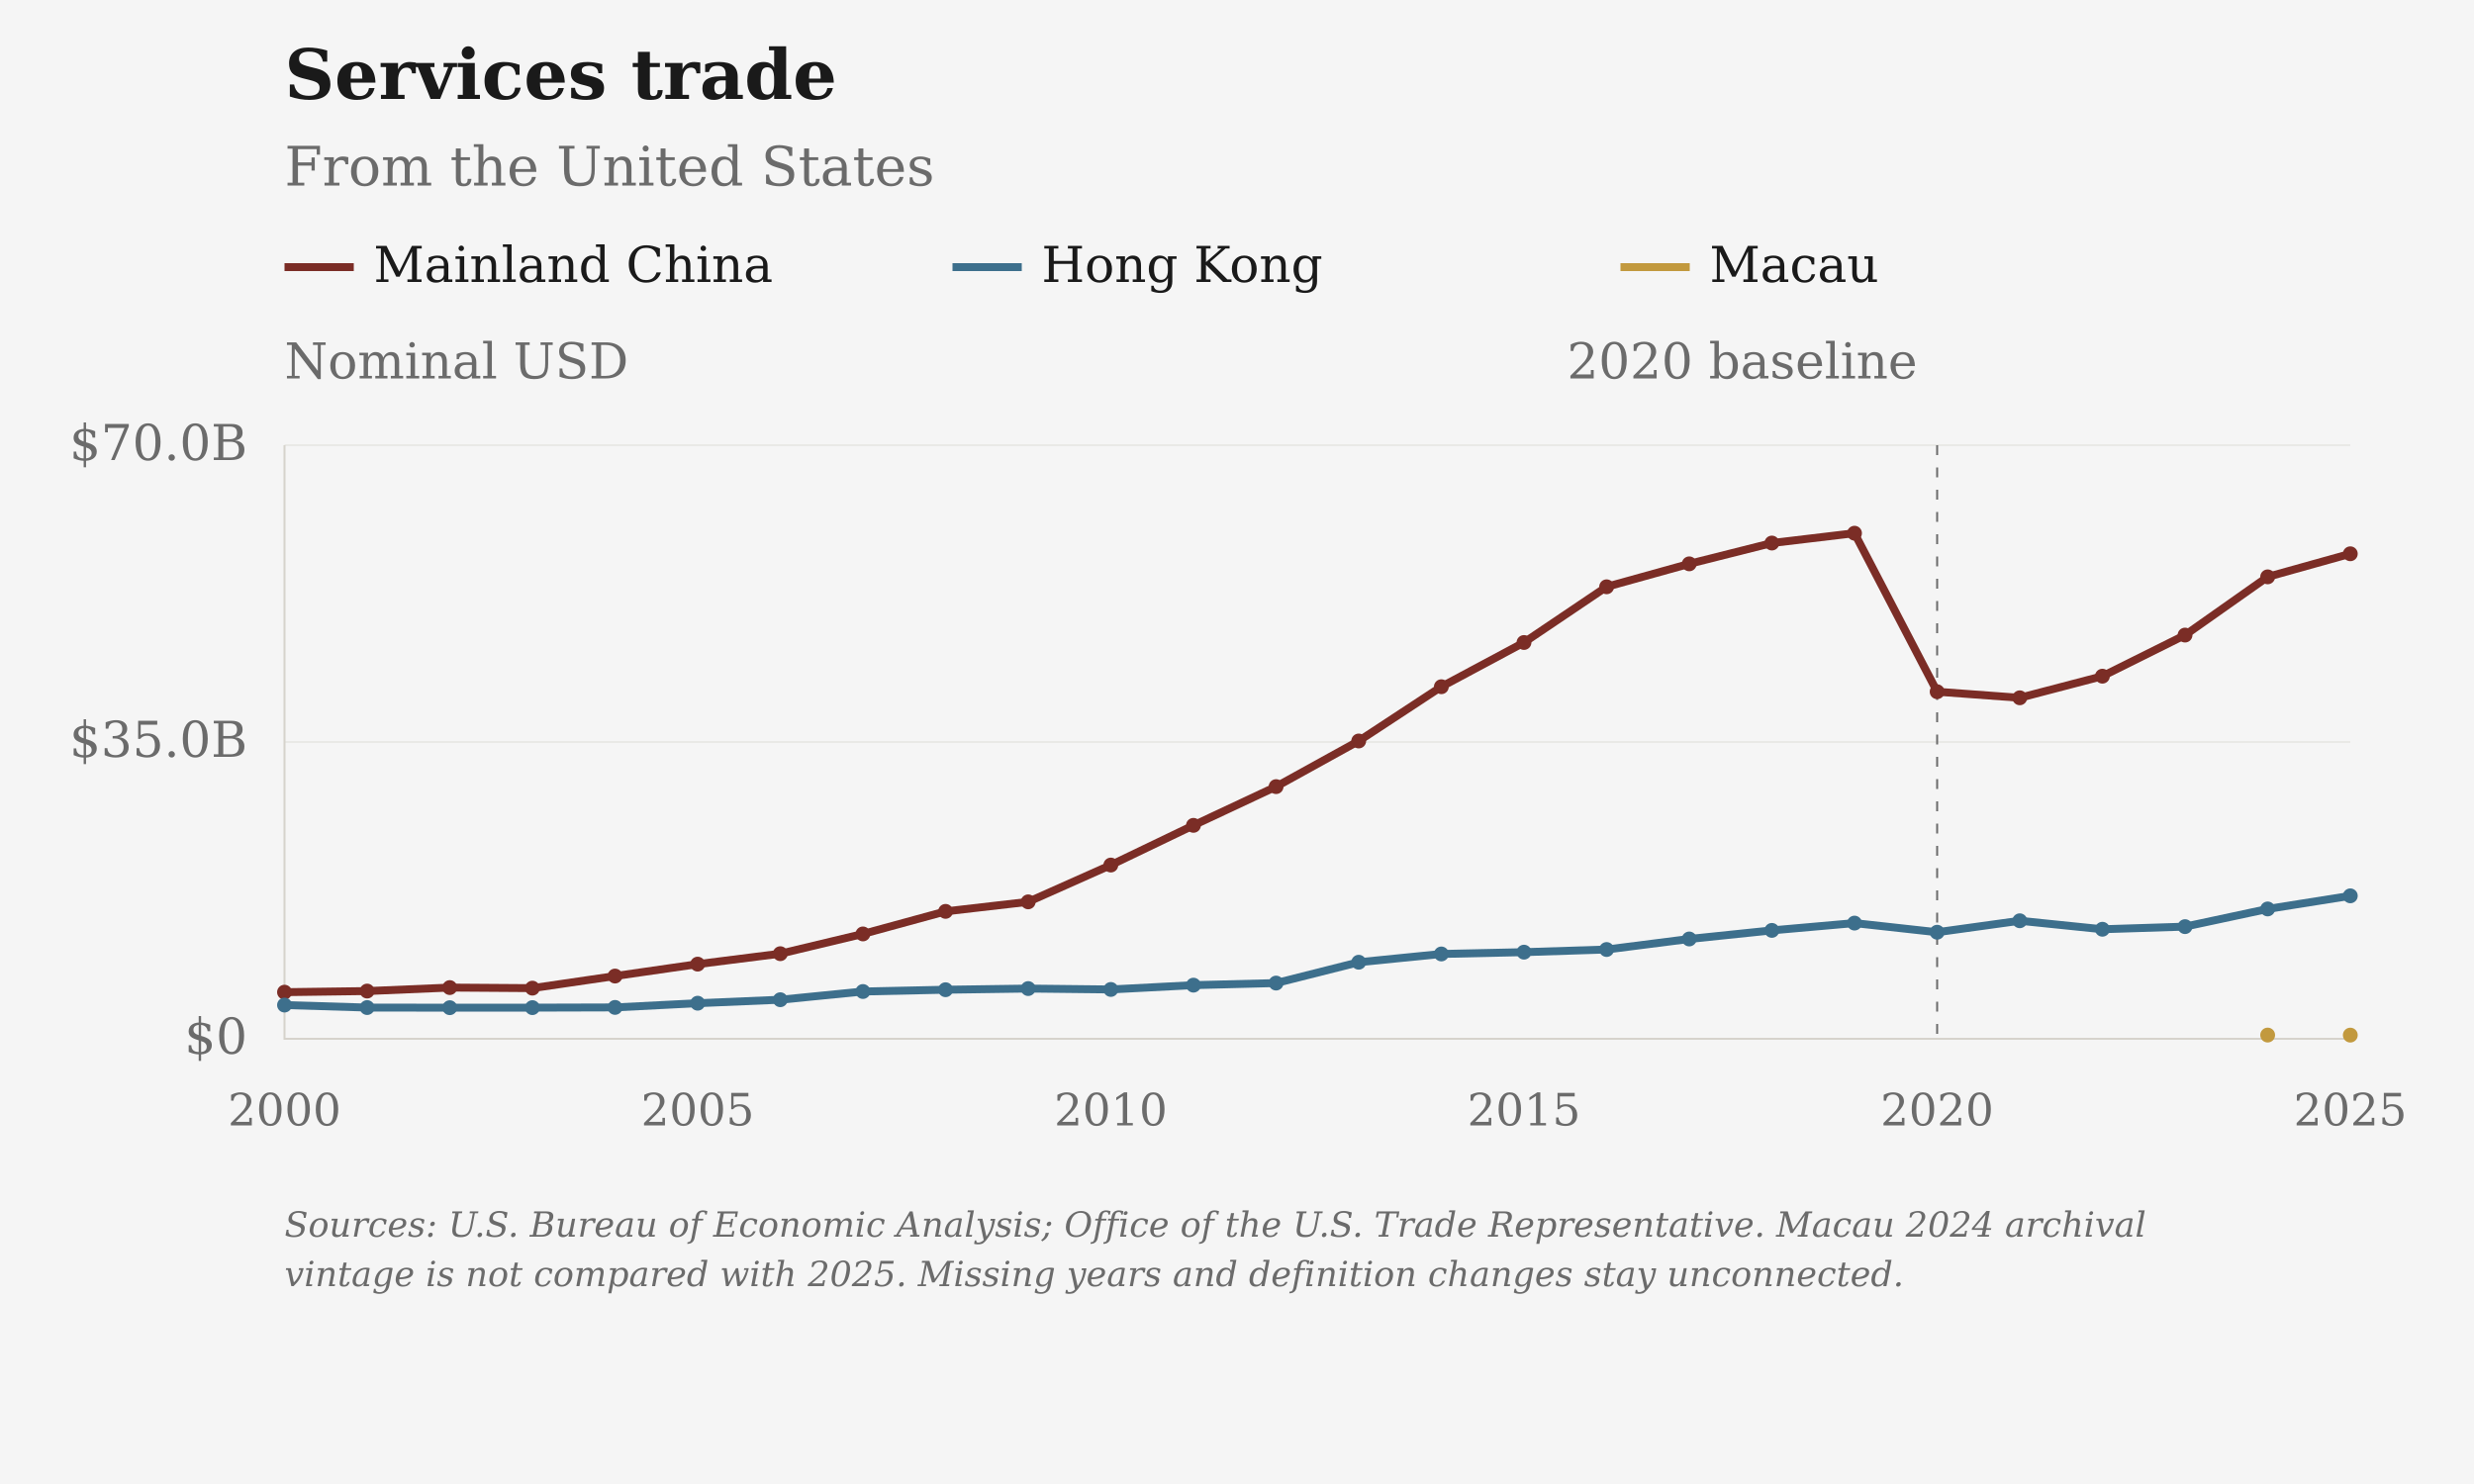
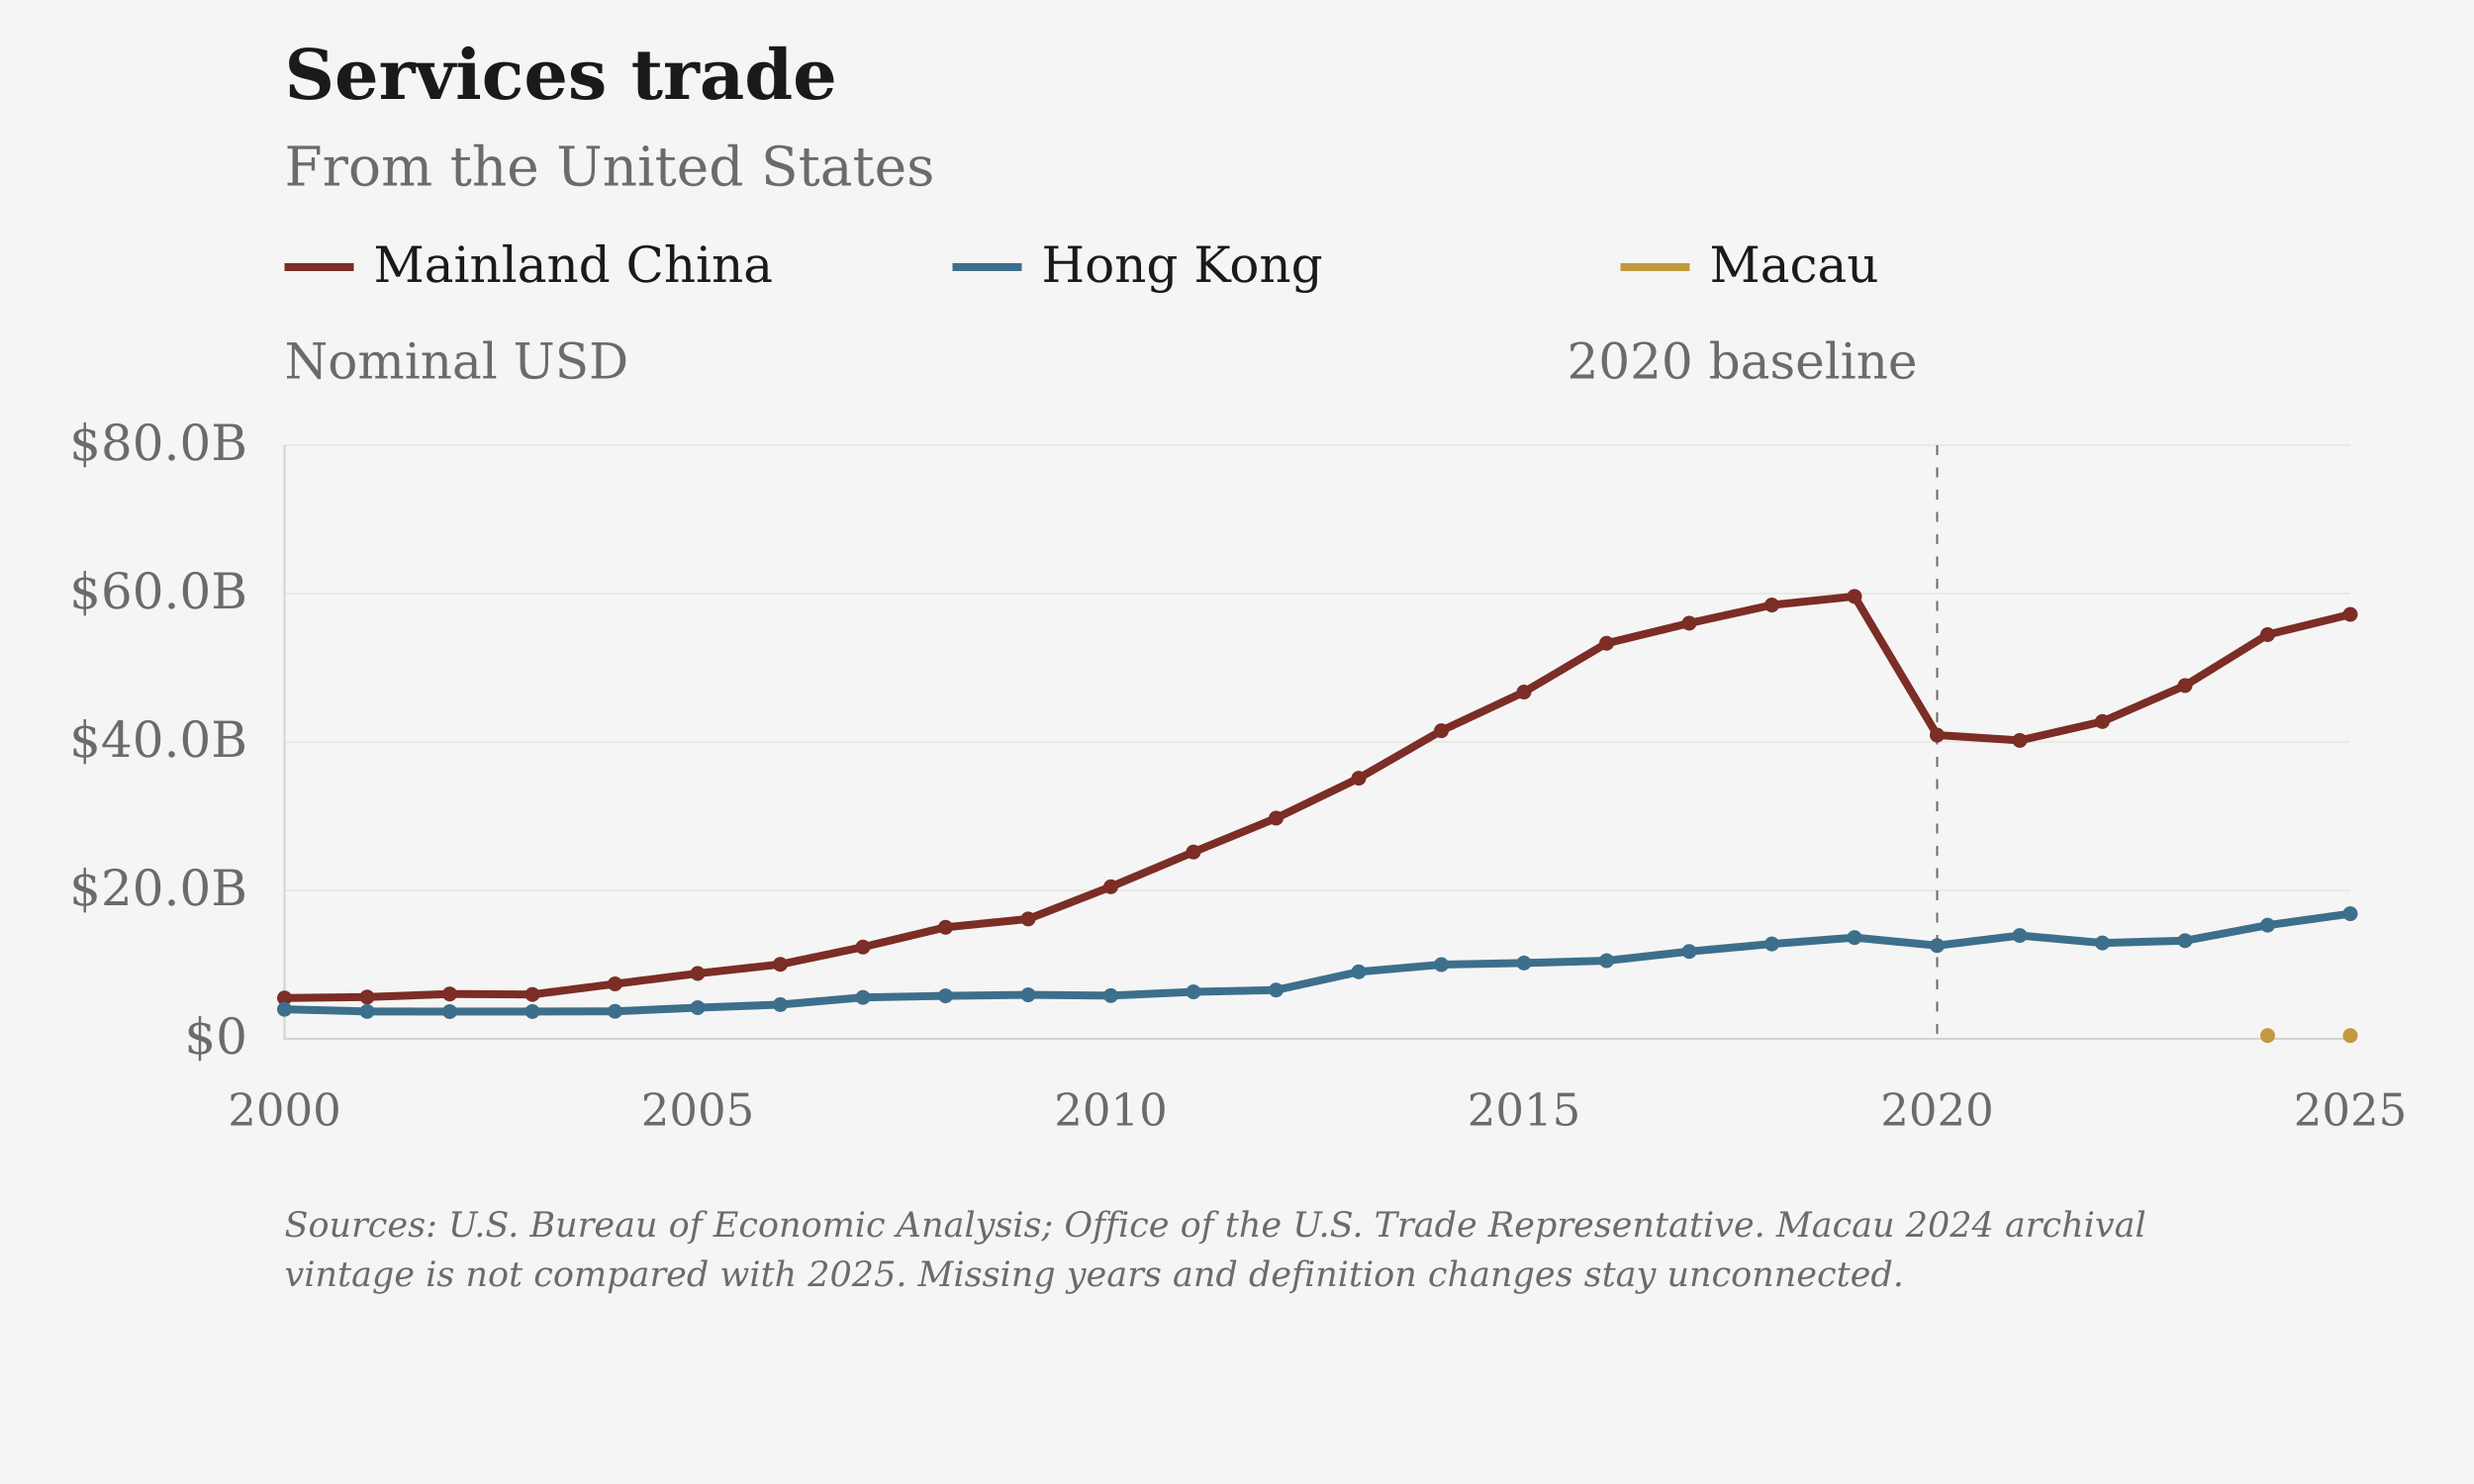
<svg xmlns="http://www.w3.org/2000/svg" viewBox="0 0 1000 600" role="img" aria-label="Services trade: From the United States">
  <rect class="chart-background" width="1000" height="600" fill="#F5F5F5" />
  <g font-family="DejaVu Serif, Georgia, 'Times New Roman', serif" font-size="20" fill="#6B6B6B">
    <text x="115" y="40" font-size="28" font-weight="bold" fill="#1A1A1A">Services trade</text>
    <text x="115" y="75" font-size="22">From the United States</text>
    <path class="legend-swatch" data-geography="CHN" d="M115 108h28" stroke="#7B2D26" stroke-width="3.2" />
    <text x="151" y="114" fill="#1A1A1A">Mainland China</text>
    <path class="legend-swatch" data-geography="HKG" d="M385 108h28" stroke="#3D6F8C" stroke-width="3.2" />
    <text x="421" y="114" fill="#1A1A1A">Hong Kong</text>
    <path class="legend-swatch" data-geography="MAC" d="M655 108h28" stroke="#C2993E" stroke-width="3.2" />
    <text x="691" y="114" fill="#1A1A1A">Macau</text>
-     <text x="115" y="153">Nominal USD</text>
+     <text class="axis-unit" x="115" y="153">Nominal USD</text>
    <path d="M115 420.00H950" stroke="#D6D3CC" stroke-opacity="0.6" stroke-width="0.5" />
    <text x="100" y="426.00" text-anchor="end">$0</text>
+     <path d="M115 360.00H950" stroke="#D6D3CC" stroke-opacity="0.6" stroke-width="0.5" />
+     <text x="100" y="366.00" text-anchor="end">$20.0B</text>
    <path d="M115 300.00H950" stroke="#D6D3CC" stroke-opacity="0.6" stroke-width="0.5" />
-     <text x="100" y="306.00" text-anchor="end">$35.0B</text>
+     <text x="100" y="306.00" text-anchor="end">$40.0B</text>
+     <path d="M115 240.00H950" stroke="#D6D3CC" stroke-opacity="0.6" stroke-width="0.5" />
+     <text x="100" y="246.00" text-anchor="end">$60.0B</text>
    <path d="M115 180.00H950" stroke="#D6D3CC" stroke-opacity="0.6" stroke-width="0.5" />
-     <text x="100" y="186.00" text-anchor="end">$70.0B</text>
+     <text x="100" y="186.00" text-anchor="end">$80.0B</text>
    <text x="115.00" y="455" font-size="18" text-anchor="middle">2000</text>
    <text x="282.00" y="455" font-size="18" text-anchor="middle">2005</text>
    <text x="449.00" y="455" font-size="18" text-anchor="middle">2010</text>
    <text x="616.00" y="455" font-size="18" text-anchor="middle">2015</text>
    <text x="783.00" y="455" font-size="18" text-anchor="middle">2020</text>
    <text x="950.00" y="455" font-size="18" text-anchor="middle">2025</text>
    <path d="M115 180V420H950" stroke="#D6D3CC" stroke-width="0.8" fill="none" />
    <path d="M783.00 180V420" stroke="#6B6B6B" stroke-width="0.8" stroke-dasharray="4 5" />
    <text x="775.00" y="153" text-anchor="end">2020 baseline</text>
-     <path class="data-line" data-geography="CHN" data-series-id="bea:USA:CHN:services" d="M115.00,401.15 L148.40,400.70 L181.80,399.29 L215.20,399.52 L248.60,394.63 L282.00,389.81 L315.40,385.59 L348.80,377.60 L382.20,368.48 L415.60,364.63 L449.00,349.75 L482.40,333.70 L515.80,318.04 L549.20,299.59 L582.60,277.65 L616.00,259.77 L649.40,237.25 L682.80,227.97 L716.20,219.56 L749.60,215.58 L783.00,279.67 L816.40,282.13 L849.80,273.39 L883.20,256.77 L916.60,233.23 L950.00,223.90" fill="none" stroke="#7B2D26" stroke-width="3.2" stroke-linejoin="round" />
-     <circle data-geography="CHN" data-period="2000" cx="115.00" cy="401.15" r="3" fill="#7B2D26" />
-     <circle data-geography="CHN" data-period="2001" cx="148.40" cy="400.70" r="3" fill="#7B2D26" />
-     <circle data-geography="CHN" data-period="2002" cx="181.80" cy="399.29" r="3" fill="#7B2D26" />
-     <circle data-geography="CHN" data-period="2003" cx="215.20" cy="399.52" r="3" fill="#7B2D26" />
-     <circle data-geography="CHN" data-period="2004" cx="248.60" cy="394.63" r="3" fill="#7B2D26" />
-     <circle data-geography="CHN" data-period="2005" cx="282.00" cy="389.81" r="3" fill="#7B2D26" />
-     <circle data-geography="CHN" data-period="2006" cx="315.40" cy="385.59" r="3" fill="#7B2D26" />
-     <circle data-geography="CHN" data-period="2007" cx="348.80" cy="377.60" r="3" fill="#7B2D26" />
-     <circle data-geography="CHN" data-period="2008" cx="382.20" cy="368.48" r="3" fill="#7B2D26" />
-     <circle data-geography="CHN" data-period="2009" cx="415.60" cy="364.63" r="3" fill="#7B2D26" />
-     <circle data-geography="CHN" data-period="2010" cx="449.00" cy="349.75" r="3" fill="#7B2D26" />
-     <circle data-geography="CHN" data-period="2011" cx="482.40" cy="333.70" r="3" fill="#7B2D26" />
-     <circle data-geography="CHN" data-period="2012" cx="515.80" cy="318.04" r="3" fill="#7B2D26" />
-     <circle data-geography="CHN" data-period="2013" cx="549.20" cy="299.59" r="3" fill="#7B2D26" />
-     <circle data-geography="CHN" data-period="2014" cx="582.60" cy="277.65" r="3" fill="#7B2D26" />
-     <circle data-geography="CHN" data-period="2015" cx="616.00" cy="259.77" r="3" fill="#7B2D26" />
-     <circle data-geography="CHN" data-period="2016" cx="649.40" cy="237.25" r="3" fill="#7B2D26" />
-     <circle data-geography="CHN" data-period="2017" cx="682.80" cy="227.97" r="3" fill="#7B2D26" />
-     <circle data-geography="CHN" data-period="2018" cx="716.20" cy="219.56" r="3" fill="#7B2D26" />
-     <circle data-geography="CHN" data-period="2019" cx="749.60" cy="215.58" r="3" fill="#7B2D26" />
-     <circle data-geography="CHN" data-period="2020" cx="783.00" cy="279.67" r="3" fill="#7B2D26" />
-     <circle data-geography="CHN" data-period="2021" cx="816.40" cy="282.13" r="3" fill="#7B2D26" />
-     <circle data-geography="CHN" data-period="2022" cx="849.80" cy="273.39" r="3" fill="#7B2D26" />
-     <circle data-geography="CHN" data-period="2023" cx="883.20" cy="256.77" r="3" fill="#7B2D26" />
-     <circle data-geography="CHN" data-period="2024" cx="916.60" cy="233.23" r="3" fill="#7B2D26" />
-     <circle data-geography="CHN" data-period="2025" cx="950.00" cy="223.90" r="3" fill="#7B2D26" />
-     <path class="data-line" data-geography="HKG" data-series-id="bea:USA:HKG:services" d="M115.00,406.36 L148.40,407.37 L181.80,407.42 L215.20,407.40 L248.60,407.31 L282.00,405.61 L315.40,404.20 L348.80,400.88 L382.20,400.16 L415.60,399.69 L449.00,400.05 L482.40,398.31 L515.80,397.47 L549.20,389.04 L582.60,385.70 L616.00,384.97 L649.40,383.90 L682.80,379.64 L716.20,376.17 L749.60,373.22 L783.00,376.91 L816.40,372.28 L849.80,375.71 L883.20,374.65 L916.60,367.50 L950.00,362.20" fill="none" stroke="#3D6F8C" stroke-width="3.2" stroke-linejoin="round" />
-     <circle data-geography="HKG" data-period="2000" cx="115.00" cy="406.36" r="3" fill="#3D6F8C" />
-     <circle data-geography="HKG" data-period="2001" cx="148.40" cy="407.37" r="3" fill="#3D6F8C" />
-     <circle data-geography="HKG" data-period="2002" cx="181.80" cy="407.42" r="3" fill="#3D6F8C" />
-     <circle data-geography="HKG" data-period="2003" cx="215.20" cy="407.40" r="3" fill="#3D6F8C" />
-     <circle data-geography="HKG" data-period="2004" cx="248.60" cy="407.31" r="3" fill="#3D6F8C" />
-     <circle data-geography="HKG" data-period="2005" cx="282.00" cy="405.61" r="3" fill="#3D6F8C" />
-     <circle data-geography="HKG" data-period="2006" cx="315.40" cy="404.20" r="3" fill="#3D6F8C" />
-     <circle data-geography="HKG" data-period="2007" cx="348.80" cy="400.88" r="3" fill="#3D6F8C" />
-     <circle data-geography="HKG" data-period="2008" cx="382.20" cy="400.16" r="3" fill="#3D6F8C" />
-     <circle data-geography="HKG" data-period="2009" cx="415.60" cy="399.69" r="3" fill="#3D6F8C" />
-     <circle data-geography="HKG" data-period="2010" cx="449.00" cy="400.05" r="3" fill="#3D6F8C" />
-     <circle data-geography="HKG" data-period="2011" cx="482.40" cy="398.31" r="3" fill="#3D6F8C" />
-     <circle data-geography="HKG" data-period="2012" cx="515.80" cy="397.47" r="3" fill="#3D6F8C" />
-     <circle data-geography="HKG" data-period="2013" cx="549.20" cy="389.04" r="3" fill="#3D6F8C" />
-     <circle data-geography="HKG" data-period="2014" cx="582.60" cy="385.70" r="3" fill="#3D6F8C" />
-     <circle data-geography="HKG" data-period="2015" cx="616.00" cy="384.97" r="3" fill="#3D6F8C" />
-     <circle data-geography="HKG" data-period="2016" cx="649.40" cy="383.90" r="3" fill="#3D6F8C" />
-     <circle data-geography="HKG" data-period="2017" cx="682.80" cy="379.64" r="3" fill="#3D6F8C" />
-     <circle data-geography="HKG" data-period="2018" cx="716.20" cy="376.17" r="3" fill="#3D6F8C" />
-     <circle data-geography="HKG" data-period="2019" cx="749.60" cy="373.22" r="3" fill="#3D6F8C" />
-     <circle data-geography="HKG" data-period="2020" cx="783.00" cy="376.91" r="3" fill="#3D6F8C" />
-     <circle data-geography="HKG" data-period="2021" cx="816.40" cy="372.28" r="3" fill="#3D6F8C" />
-     <circle data-geography="HKG" data-period="2022" cx="849.80" cy="375.71" r="3" fill="#3D6F8C" />
-     <circle data-geography="HKG" data-period="2023" cx="883.20" cy="374.65" r="3" fill="#3D6F8C" />
-     <circle data-geography="HKG" data-period="2024" cx="916.60" cy="367.50" r="3" fill="#3D6F8C" />
-     <circle data-geography="HKG" data-period="2025" cx="950.00" cy="362.20" r="3" fill="#3D6F8C" />
-     <path class="data-line" data-geography="MAC" data-series-id="ustr:USA:MAC:services" d="M916.60,418.49 M950.00,418.51" fill="none" stroke="#C2993E" stroke-width="3.2" stroke-linejoin="round" />
-     <circle data-geography="MAC" data-period="2024" cx="916.60" cy="418.49" r="3" fill="#C2993E" />
-     <circle data-geography="MAC" data-period="2025" cx="950.00" cy="418.51" r="3" fill="#C2993E" />
+     <path class="data-line" data-geography="CHN" data-series-id="bea:USA:CHN:services" d="M115.00,403.51 L148.40,403.12 L181.80,401.88 L215.20,402.08 L248.60,397.80 L282.00,393.58 L315.40,389.89 L348.80,382.90 L382.20,374.92 L415.60,371.55 L449.00,358.53 L482.40,344.49 L515.80,330.79 L549.20,314.64 L582.60,295.44 L616.00,279.80 L649.40,260.09 L682.80,251.97 L716.20,244.61 L749.60,241.13 L783.00,297.21 L816.40,299.36 L849.80,291.72 L883.20,277.17 L916.60,256.58 L950.00,248.41" fill="none" stroke="#7B2D26" stroke-width="3.2" stroke-linejoin="round" />
+     <circle data-geography="CHN" data-period="2000" cx="115.00" cy="403.51" r="3" fill="#7B2D26" />
+     <circle data-geography="CHN" data-period="2001" cx="148.40" cy="403.12" r="3" fill="#7B2D26" />
+     <circle data-geography="CHN" data-period="2002" cx="181.80" cy="401.88" r="3" fill="#7B2D26" />
+     <circle data-geography="CHN" data-period="2003" cx="215.20" cy="402.08" r="3" fill="#7B2D26" />
+     <circle data-geography="CHN" data-period="2004" cx="248.60" cy="397.80" r="3" fill="#7B2D26" />
+     <circle data-geography="CHN" data-period="2005" cx="282.00" cy="393.58" r="3" fill="#7B2D26" />
+     <circle data-geography="CHN" data-period="2006" cx="315.40" cy="389.89" r="3" fill="#7B2D26" />
+     <circle data-geography="CHN" data-period="2007" cx="348.80" cy="382.90" r="3" fill="#7B2D26" />
+     <circle data-geography="CHN" data-period="2008" cx="382.20" cy="374.92" r="3" fill="#7B2D26" />
+     <circle data-geography="CHN" data-period="2009" cx="415.60" cy="371.55" r="3" fill="#7B2D26" />
+     <circle data-geography="CHN" data-period="2010" cx="449.00" cy="358.53" r="3" fill="#7B2D26" />
+     <circle data-geography="CHN" data-period="2011" cx="482.40" cy="344.49" r="3" fill="#7B2D26" />
+     <circle data-geography="CHN" data-period="2012" cx="515.80" cy="330.79" r="3" fill="#7B2D26" />
+     <circle data-geography="CHN" data-period="2013" cx="549.20" cy="314.64" r="3" fill="#7B2D26" />
+     <circle data-geography="CHN" data-period="2014" cx="582.60" cy="295.44" r="3" fill="#7B2D26" />
+     <circle data-geography="CHN" data-period="2015" cx="616.00" cy="279.80" r="3" fill="#7B2D26" />
+     <circle data-geography="CHN" data-period="2016" cx="649.40" cy="260.09" r="3" fill="#7B2D26" />
+     <circle data-geography="CHN" data-period="2017" cx="682.80" cy="251.97" r="3" fill="#7B2D26" />
+     <circle data-geography="CHN" data-period="2018" cx="716.20" cy="244.61" r="3" fill="#7B2D26" />
+     <circle data-geography="CHN" data-period="2019" cx="749.60" cy="241.13" r="3" fill="#7B2D26" />
+     <circle data-geography="CHN" data-period="2020" cx="783.00" cy="297.21" r="3" fill="#7B2D26" />
+     <circle data-geography="CHN" data-period="2021" cx="816.40" cy="299.36" r="3" fill="#7B2D26" />
+     <circle data-geography="CHN" data-period="2022" cx="849.80" cy="291.72" r="3" fill="#7B2D26" />
+     <circle data-geography="CHN" data-period="2023" cx="883.20" cy="277.17" r="3" fill="#7B2D26" />
+     <circle data-geography="CHN" data-period="2024" cx="916.60" cy="256.58" r="3" fill="#7B2D26" />
+     <circle data-geography="CHN" data-period="2025" cx="950.00" cy="248.41" r="3" fill="#7B2D26" />
+     <path class="data-line" data-geography="HKG" data-series-id="bea:USA:HKG:services" d="M115.00,408.07 L148.40,408.94 L181.80,409.00 L215.20,408.97 L248.60,408.89 L282.00,407.41 L315.40,406.18 L348.80,403.27 L382.20,402.64 L415.60,402.23 L449.00,402.54 L482.40,401.02 L515.80,400.29 L549.20,392.91 L582.60,389.99 L616.00,389.35 L649.40,388.41 L682.80,384.69 L716.20,381.65 L749.60,379.07 L783.00,382.30 L816.40,378.24 L849.80,381.24 L883.20,380.32 L916.60,374.06 L950.00,369.43" fill="none" stroke="#3D6F8C" stroke-width="3.2" stroke-linejoin="round" />
+     <circle data-geography="HKG" data-period="2000" cx="115.00" cy="408.07" r="3" fill="#3D6F8C" />
+     <circle data-geography="HKG" data-period="2001" cx="148.40" cy="408.94" r="3" fill="#3D6F8C" />
+     <circle data-geography="HKG" data-period="2002" cx="181.80" cy="409.00" r="3" fill="#3D6F8C" />
+     <circle data-geography="HKG" data-period="2003" cx="215.20" cy="408.97" r="3" fill="#3D6F8C" />
+     <circle data-geography="HKG" data-period="2004" cx="248.60" cy="408.89" r="3" fill="#3D6F8C" />
+     <circle data-geography="HKG" data-period="2005" cx="282.00" cy="407.41" r="3" fill="#3D6F8C" />
+     <circle data-geography="HKG" data-period="2006" cx="315.40" cy="406.18" r="3" fill="#3D6F8C" />
+     <circle data-geography="HKG" data-period="2007" cx="348.80" cy="403.27" r="3" fill="#3D6F8C" />
+     <circle data-geography="HKG" data-period="2008" cx="382.20" cy="402.64" r="3" fill="#3D6F8C" />
+     <circle data-geography="HKG" data-period="2009" cx="415.60" cy="402.23" r="3" fill="#3D6F8C" />
+     <circle data-geography="HKG" data-period="2010" cx="449.00" cy="402.54" r="3" fill="#3D6F8C" />
+     <circle data-geography="HKG" data-period="2011" cx="482.40" cy="401.02" r="3" fill="#3D6F8C" />
+     <circle data-geography="HKG" data-period="2012" cx="515.80" cy="400.29" r="3" fill="#3D6F8C" />
+     <circle data-geography="HKG" data-period="2013" cx="549.20" cy="392.91" r="3" fill="#3D6F8C" />
+     <circle data-geography="HKG" data-period="2014" cx="582.60" cy="389.99" r="3" fill="#3D6F8C" />
+     <circle data-geography="HKG" data-period="2015" cx="616.00" cy="389.35" r="3" fill="#3D6F8C" />
+     <circle data-geography="HKG" data-period="2016" cx="649.40" cy="388.41" r="3" fill="#3D6F8C" />
+     <circle data-geography="HKG" data-period="2017" cx="682.80" cy="384.69" r="3" fill="#3D6F8C" />
+     <circle data-geography="HKG" data-period="2018" cx="716.20" cy="381.65" r="3" fill="#3D6F8C" />
+     <circle data-geography="HKG" data-period="2019" cx="749.60" cy="379.07" r="3" fill="#3D6F8C" />
+     <circle data-geography="HKG" data-period="2020" cx="783.00" cy="382.30" r="3" fill="#3D6F8C" />
+     <circle data-geography="HKG" data-period="2021" cx="816.40" cy="378.24" r="3" fill="#3D6F8C" />
+     <circle data-geography="HKG" data-period="2022" cx="849.80" cy="381.24" r="3" fill="#3D6F8C" />
+     <circle data-geography="HKG" data-period="2023" cx="883.20" cy="380.32" r="3" fill="#3D6F8C" />
+     <circle data-geography="HKG" data-period="2024" cx="916.60" cy="374.06" r="3" fill="#3D6F8C" />
+     <circle data-geography="HKG" data-period="2025" cx="950.00" cy="369.43" r="3" fill="#3D6F8C" />
+     <path class="data-line" data-geography="MAC" data-series-id="ustr:USA:MAC:services" d="M916.60,418.68 M950.00,418.70" fill="none" stroke="#C2993E" stroke-width="3.2" stroke-linejoin="round" />
+     <circle data-geography="MAC" data-period="2024" cx="916.60" cy="418.68" r="3" fill="#C2993E" />
+     <circle data-geography="MAC" data-period="2025" cx="950.00" cy="418.70" r="3" fill="#C2993E" />
    <text class="figure-source" x="115" y="500" font-size="14" font-style="italic">Sources: U.S. Bureau of Economic Analysis; Office of the U.S. Trade Representative. Macau 2024 archival</text>
    <text class="figure-source" x="115" y="520" font-size="14" font-style="italic">vintage is not compared with 2025. Missing years and definition changes stay unconnected.</text>
  </g>
</svg>
